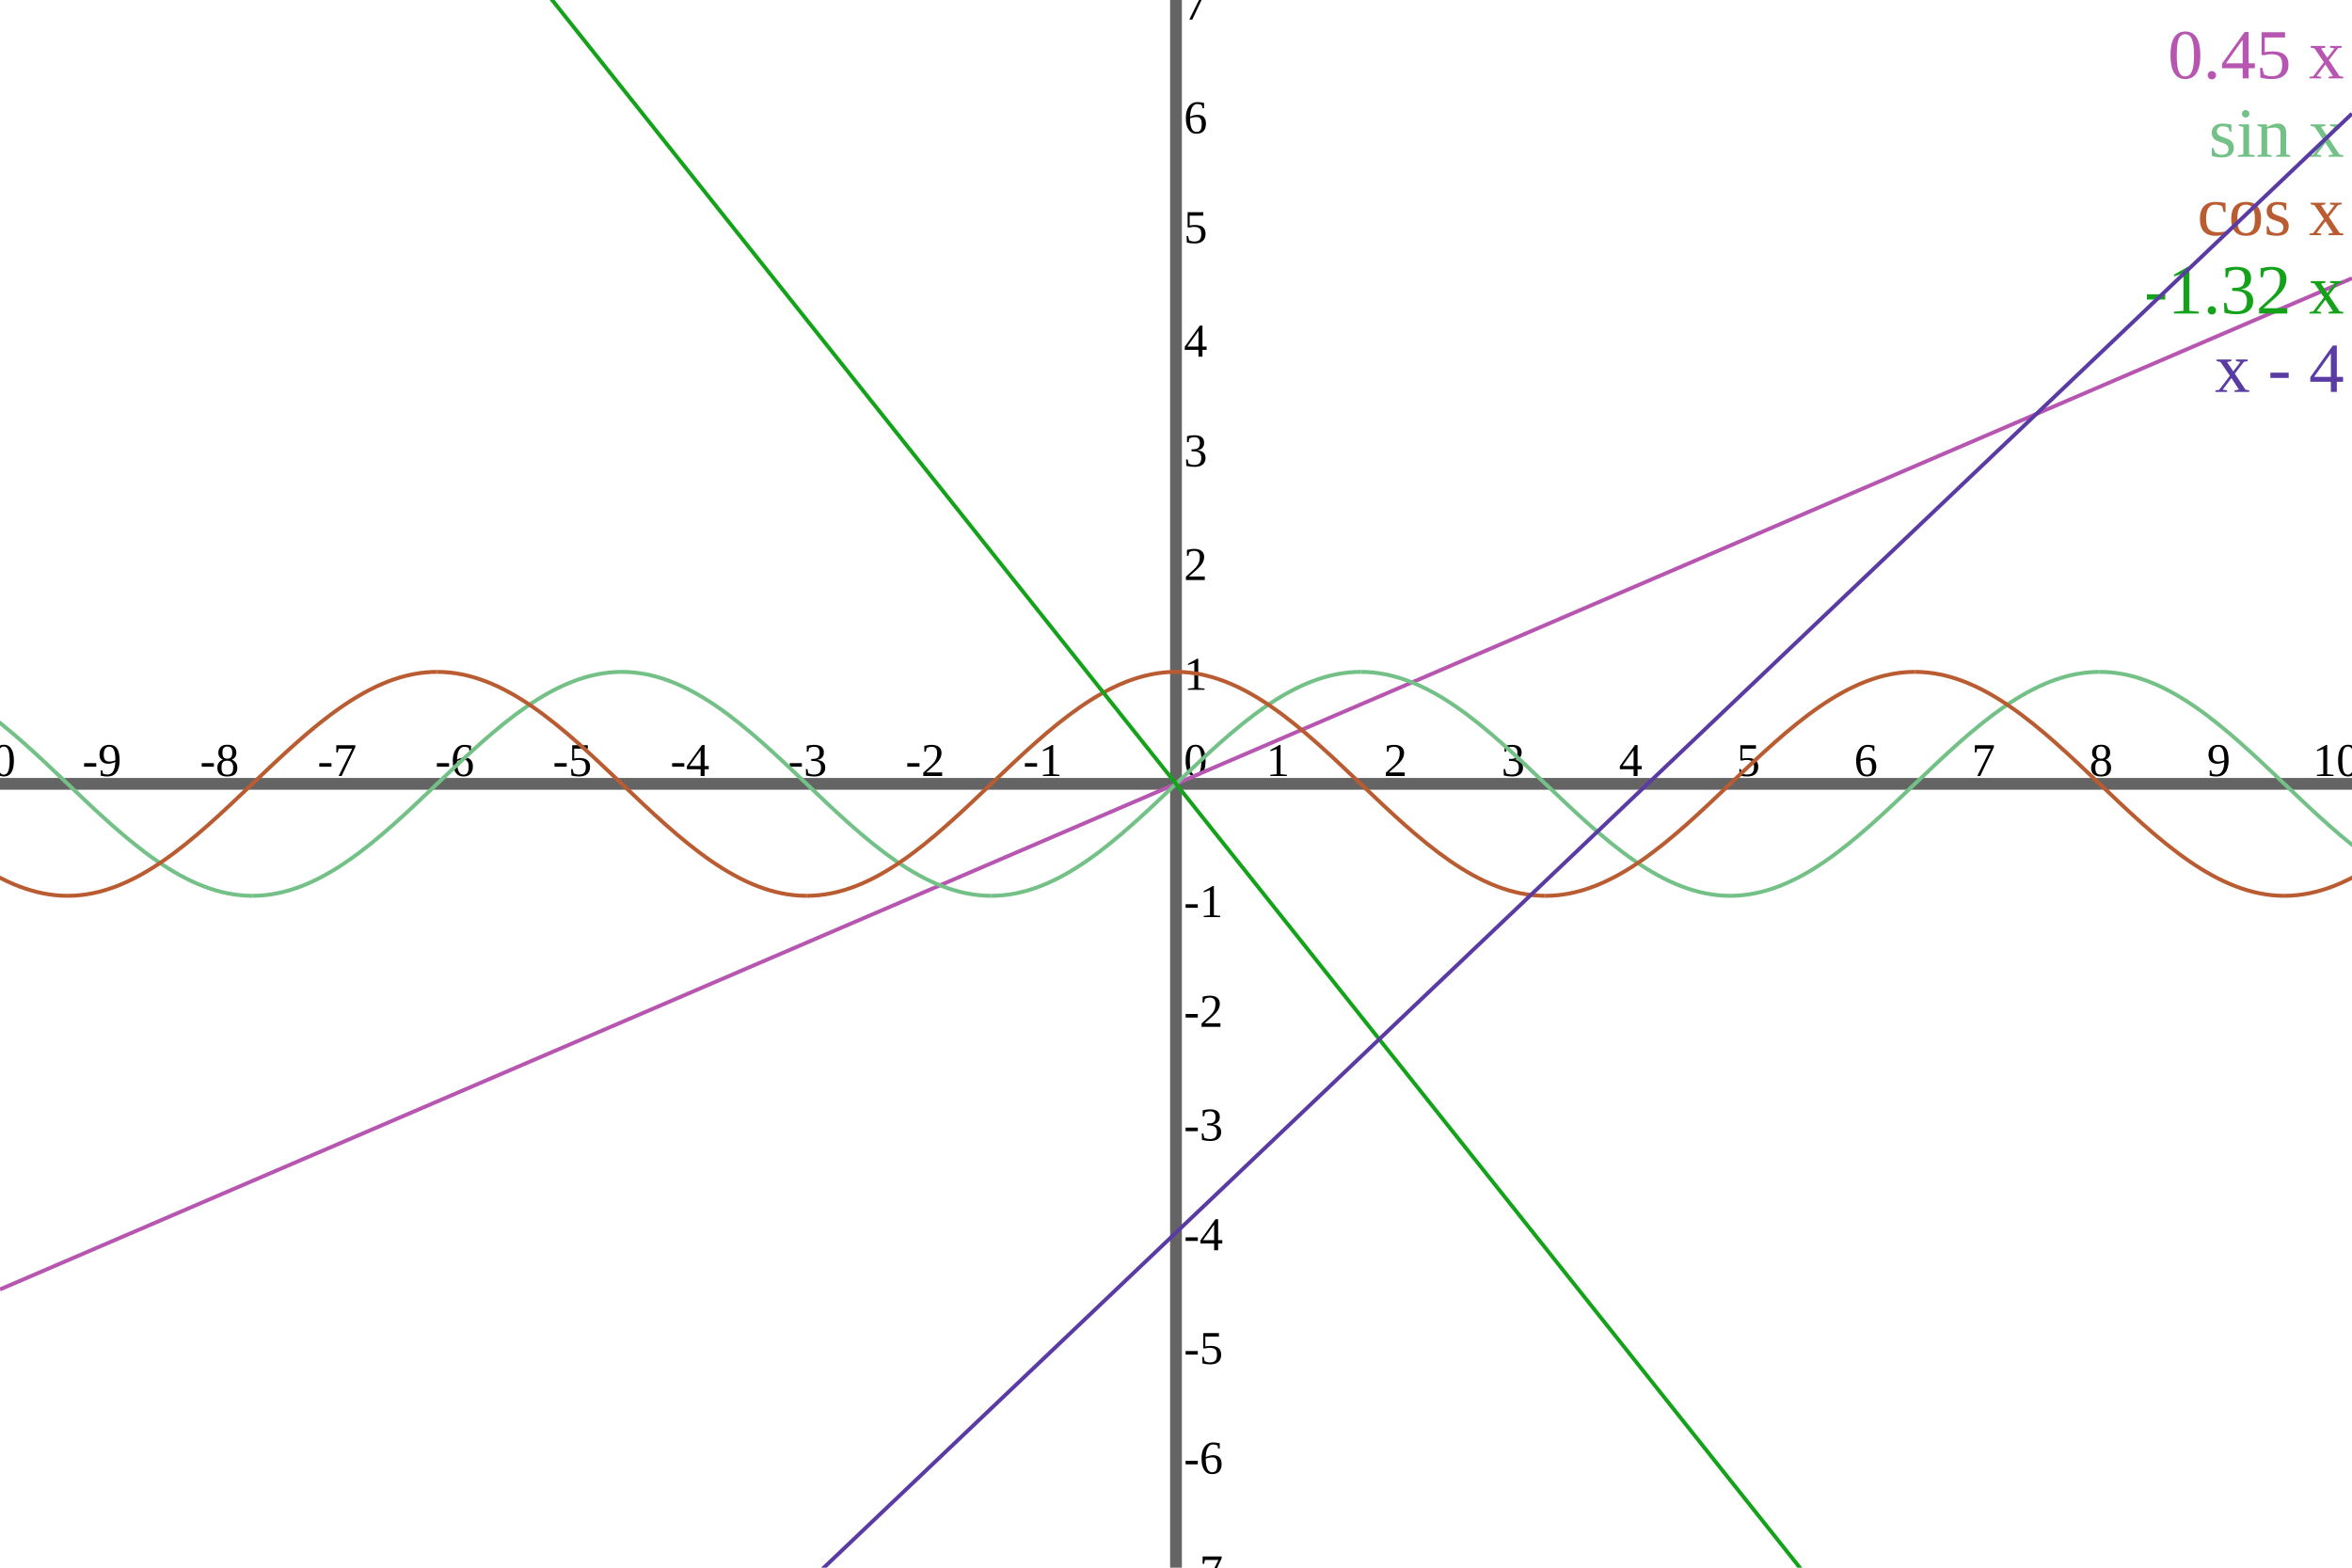
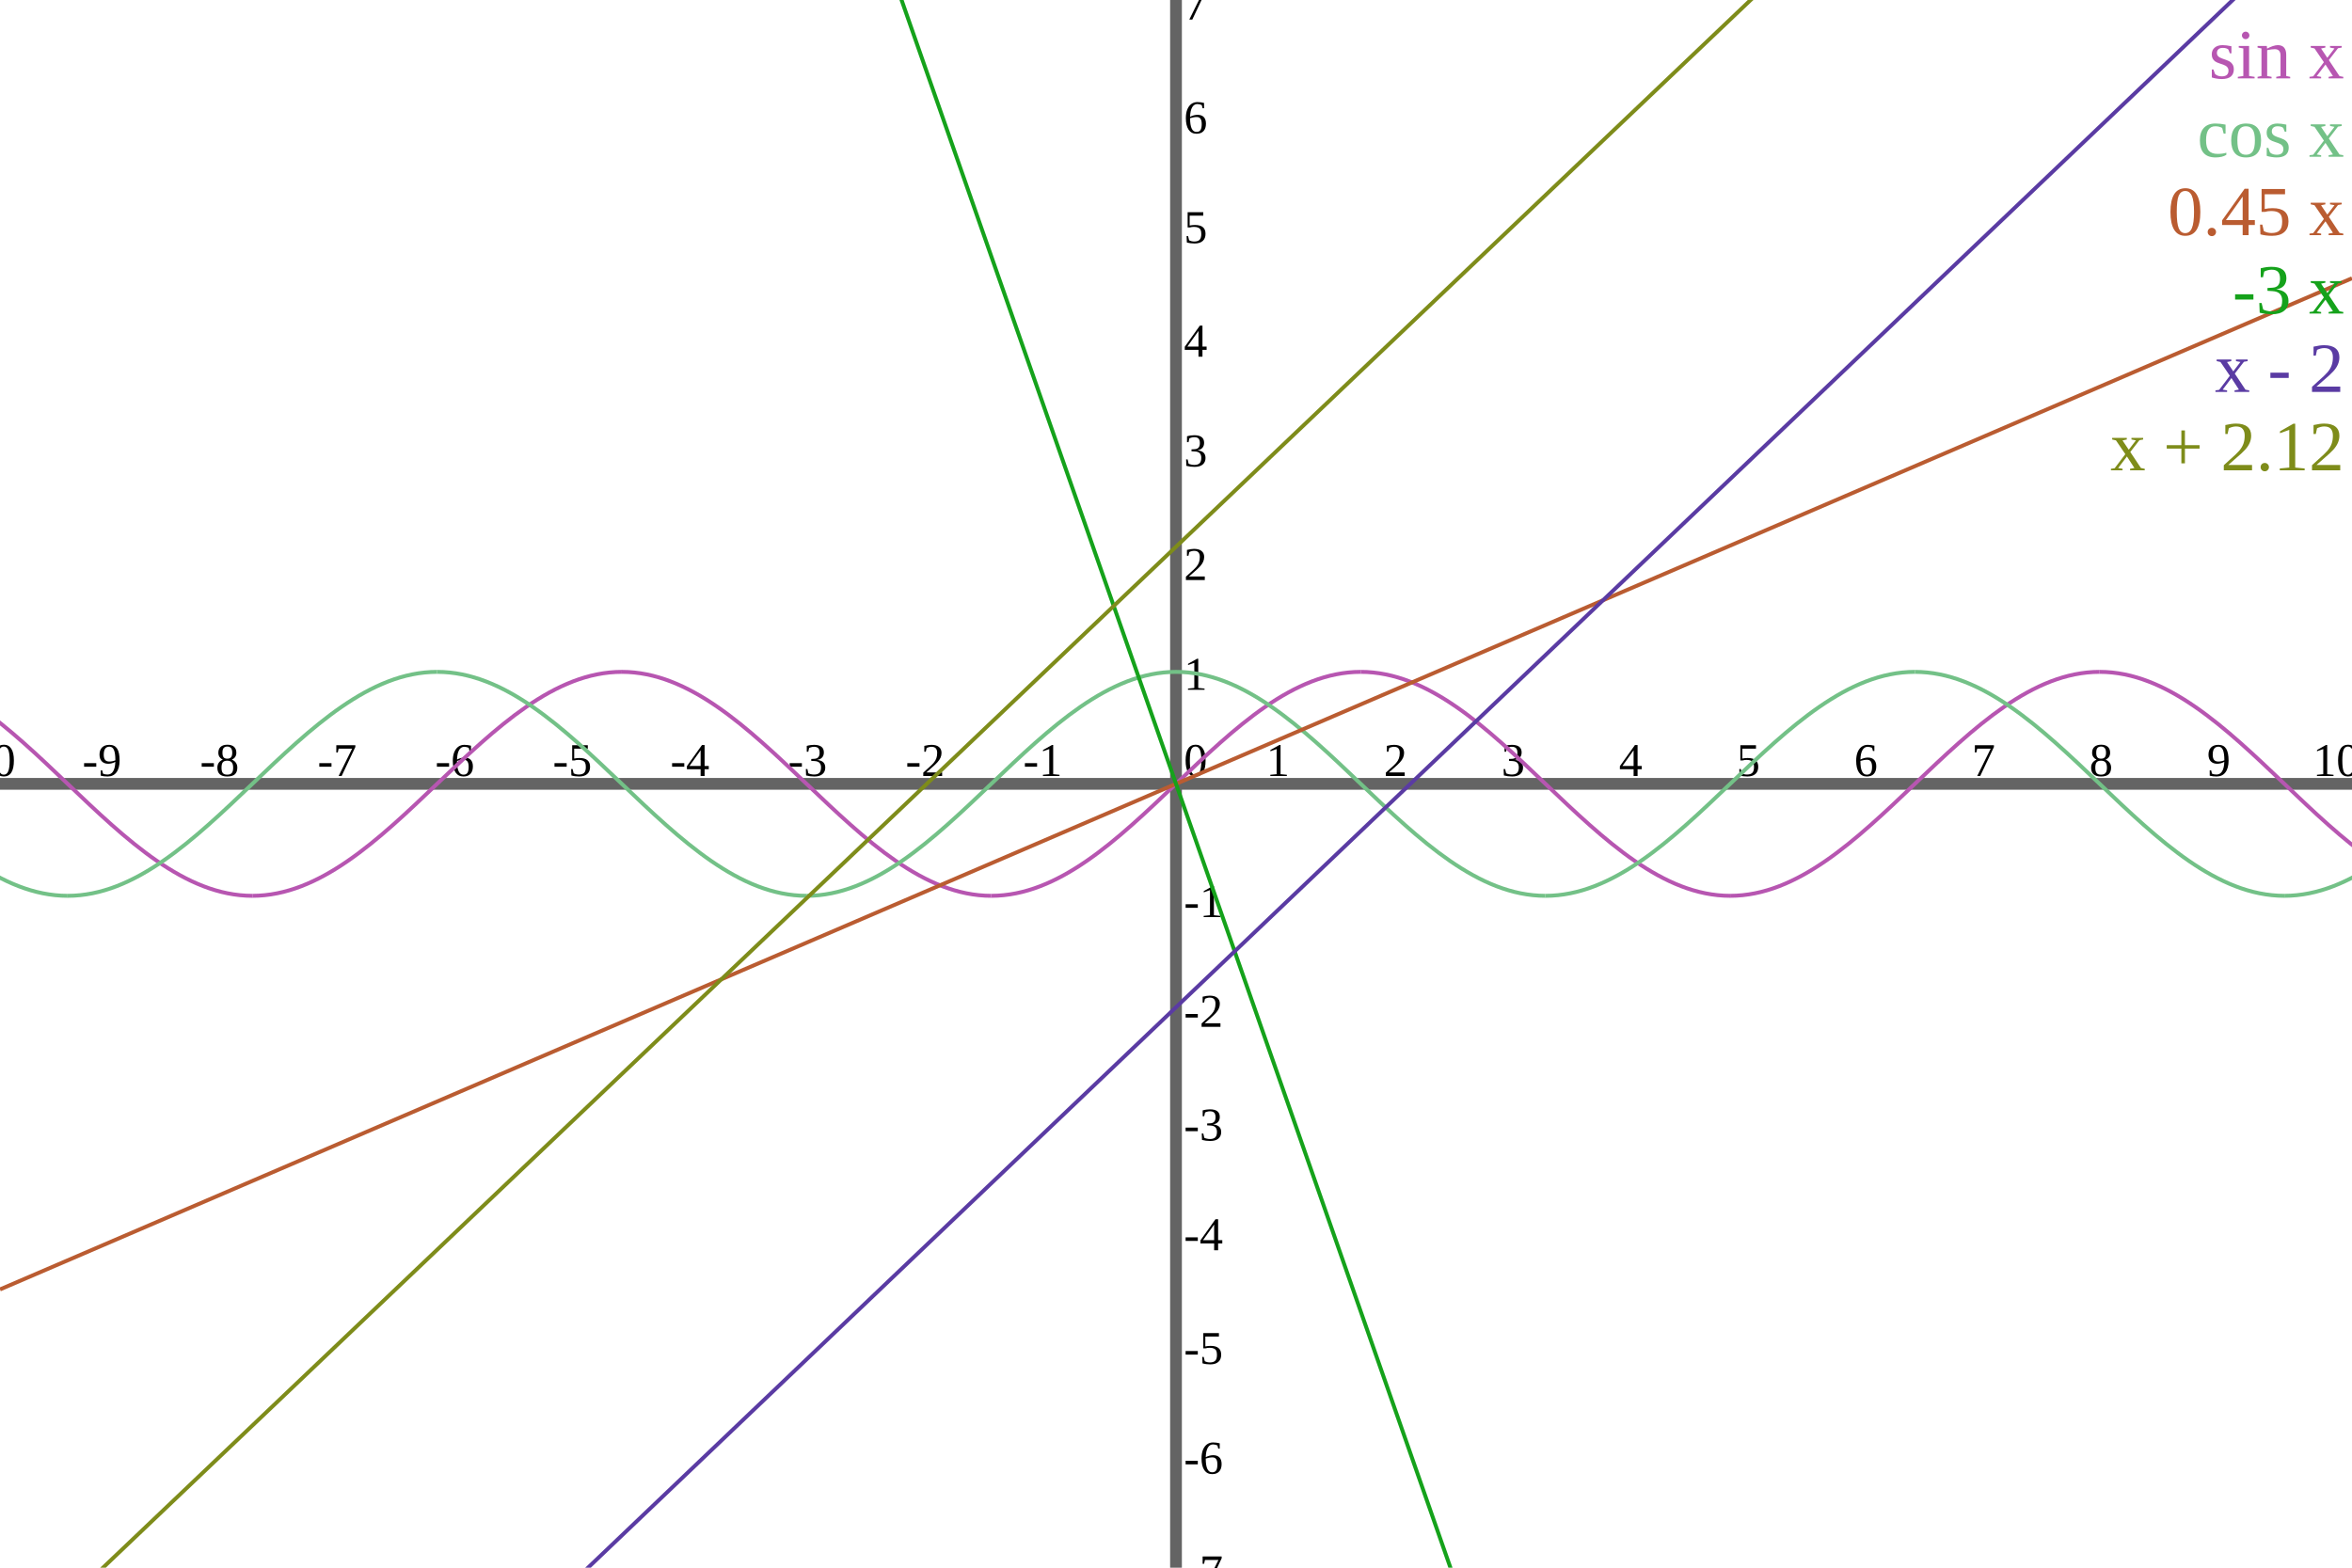
<svg xmlns="http://www.w3.org/2000/svg" width="600" height="400">
  <line x1="0" y1="200" x2="600" y2="200" stroke="rgb(100, 100, 100)" stroke-width="3" />
  <line x1="300" y1="0" x2="300" y2="400" stroke="rgb(100, 100, 100)" stroke-width="3" />
  <text x="-4" y="198" text-anchor="middle" fill="black">-10</text>
  <text x="26" y="198" text-anchor="middle" fill="black">-9</text>
  <text x="56" y="198" text-anchor="middle" fill="black">-8</text>
  <text x="86" y="198" text-anchor="middle" fill="black">-7</text>
  <text x="116" y="198" text-anchor="middle" fill="black">-6</text>
  <text x="146" y="198" text-anchor="middle" fill="black">-5</text>
  <text x="176" y="198" text-anchor="middle" fill="black">-4</text>
  <text x="206" y="198" text-anchor="middle" fill="black">-3</text>
  <text x="236" y="198" text-anchor="middle" fill="black">-2</text>
  <text x="266" y="198" text-anchor="middle" fill="black">-1</text>
  <text x="326" y="198" text-anchor="middle" fill="black">1</text>
  <text x="356" y="198" text-anchor="middle" fill="black">2</text>
  <text x="386" y="198" text-anchor="middle" fill="black">3</text>
  <text x="416" y="198" text-anchor="middle" fill="black">4</text>
  <text x="446" y="198" text-anchor="middle" fill="black">5</text>
  <text x="476" y="198" text-anchor="middle" fill="black">6</text>
  <text x="506" y="198" text-anchor="middle" fill="black">7</text>
  <text x="536" y="198" text-anchor="middle" fill="black">8</text>
  <text x="566" y="198" text-anchor="middle" fill="black">9</text>
  <text x="596" y="198" text-anchor="middle" fill="black">10</text>
  <text x="302" y="405" fill="black">-7</text>
  <text x="302" y="376" fill="black">-6</text>
  <text x="302" y="348" fill="black">-5</text>
  <text x="302" y="319" fill="black">-4</text>
  <text x="302" y="291" fill="black">-3</text>
  <text x="302" y="262" fill="black">-2</text>
  <text x="302" y="234" fill="black">-1</text>
  <text x="302" y="176" fill="black">1</text>
  <text x="302" y="148" fill="black">2</text>
  <text x="302" y="119" fill="black">3</text>
  <text x="302" y="91" fill="black">4</text>
  <text x="302" y="62" fill="black">5</text>
  <text x="302" y="34" fill="black">6</text>
  <text x="302" y="5" fill="black">7</text>
  <text x="302" y="198" fill="black">0</text>
  <defs>
    <clipPath id="myClip">
      <rect x="0" y="0" width="600" height="400" />
    </clipPath>
  </defs>
-   <text x="598" y="20" text-anchor="end" font-size="18" fill="rgb(183, 86, 177)">0.45 x</text>
-   <line clip-path="url(#myClip)" x1="0" y1="329" x2="600" y2="71" fill="transparent" stroke="rgb(183, 86, 177)" stroke-width="1" />
-   <text x="598" y="40" text-anchor="end" font-size="18" fill="rgb(115, 193, 135)">sin x</text>
-   <path clip-path="url(#myClip)" d="M -29.867 171.429 C 4.459,171.429 30.054,228.571 64.381,228.571" fill="transparent" stroke="rgb(115, 193, 135)" stroke-width="1" />
-   <path clip-path="url(#myClip)" d="M 64.381 228.571 C 98.707,228.571 124.302,171.429 158.628,171.429" fill="transparent" stroke="rgb(115, 193, 135)" stroke-width="1" />
-   <path clip-path="url(#myClip)" d="M 158.628 171.429 C 192.955,171.429 218.55,228.571 252.876,228.571" fill="transparent" stroke="rgb(115, 193, 135)" stroke-width="1" />
-   <path clip-path="url(#myClip)" d="M 252.876 228.571 C 287.202,228.571 312.798,171.429 347.124,171.429" fill="transparent" stroke="rgb(115, 193, 135)" stroke-width="1" />
-   <path clip-path="url(#myClip)" d="M 347.124 171.429 C 381.45,171.429 407.045,228.571 441.372,228.571" fill="transparent" stroke="rgb(115, 193, 135)" stroke-width="1" />
-   <path clip-path="url(#myClip)" d="M 441.372 228.571 C 475.698,228.571 501.293,171.429 535.619,171.429" fill="transparent" stroke="rgb(115, 193, 135)" stroke-width="1" />
-   <path clip-path="url(#myClip)" d="M 535.619 171.429 C 569.946,171.429 595.541,228.571 629.867,228.571" fill="transparent" stroke="rgb(115, 193, 135)" stroke-width="1" />
-   <text x="598" y="60" text-anchor="end" font-size="18" fill="rgb(186, 92, 49)">cos x</text>
-   <path clip-path="url(#myClip)" d="M -76.991 171.429 C -42.665,171.429 -17.07,228.571 17.257,228.571" fill="transparent" stroke="rgb(186, 92, 49)" stroke-width="1" />
-   <path clip-path="url(#myClip)" d="M 17.257 228.571 C 51.583,228.571 77.178,171.429 111.504,171.429" fill="transparent" stroke="rgb(186, 92, 49)" stroke-width="1" />
-   <path clip-path="url(#myClip)" d="M 111.504 171.429 C 145.831,171.429 171.426,228.571 205.752,228.571" fill="transparent" stroke="rgb(186, 92, 49)" stroke-width="1" />
-   <path clip-path="url(#myClip)" d="M 205.752 228.571 C 240.078,228.571 265.674,171.429 300,171.429" fill="transparent" stroke="rgb(186, 92, 49)" stroke-width="1" />
-   <path clip-path="url(#myClip)" d="M 300 171.429 C 334.326,171.429 359.922,228.571 394.248,228.571" fill="transparent" stroke="rgb(186, 92, 49)" stroke-width="1" />
-   <path clip-path="url(#myClip)" d="M 394.248 228.571 C 428.574,228.571 454.169,171.429 488.496,171.429" fill="transparent" stroke="rgb(186, 92, 49)" stroke-width="1" />
-   <path clip-path="url(#myClip)" d="M 488.496 171.429 C 522.822,171.429 548.417,228.571 582.743,228.571" fill="transparent" stroke="rgb(186, 92, 49)" stroke-width="1" />
-   <path clip-path="url(#myClip)" d="M 582.743 228.571 C 617.07,228.571 642.665,171.429 676.991,171.429" fill="transparent" stroke="rgb(186, 92, 49)" stroke-width="1" />
-   <text x="598" y="80" text-anchor="end" font-size="18" fill="rgb(21, 162, 27)">-1.32 x</text>
-   <line clip-path="url(#myClip)" x1="0" y1="-177" x2="600" y2="577" fill="transparent" stroke="rgb(21, 162, 27)" stroke-width="1" />
-   <text x="598" y="100" text-anchor="end" font-size="18" fill="rgb(90, 59, 163)">x - 4</text>
-   <line clip-path="url(#myClip)" x1="0" y1="600" x2="600" y2="29" fill="transparent" stroke="rgb(90, 59, 163)" stroke-width="1" />
+   <text x="598" y="20" text-anchor="end" font-size="18" fill="rgb(183, 86, 177)">sin x</text>
+   <path clip-path="url(#myClip)" d="M -29.867 171.429 C 4.459,171.429 30.054,228.571 64.381,228.571" fill="transparent" stroke="rgb(183, 86, 177)" stroke-width="1" />
+   <path clip-path="url(#myClip)" d="M 64.381 228.571 C 98.707,228.571 124.302,171.429 158.628,171.429" fill="transparent" stroke="rgb(183, 86, 177)" stroke-width="1" />
+   <path clip-path="url(#myClip)" d="M 158.628 171.429 C 192.955,171.429 218.55,228.571 252.876,228.571" fill="transparent" stroke="rgb(183, 86, 177)" stroke-width="1" />
+   <path clip-path="url(#myClip)" d="M 252.876 228.571 C 287.202,228.571 312.798,171.429 347.124,171.429" fill="transparent" stroke="rgb(183, 86, 177)" stroke-width="1" />
+   <path clip-path="url(#myClip)" d="M 347.124 171.429 C 381.45,171.429 407.045,228.571 441.372,228.571" fill="transparent" stroke="rgb(183, 86, 177)" stroke-width="1" />
+   <path clip-path="url(#myClip)" d="M 441.372 228.571 C 475.698,228.571 501.293,171.429 535.619,171.429" fill="transparent" stroke="rgb(183, 86, 177)" stroke-width="1" />
+   <path clip-path="url(#myClip)" d="M 535.619 171.429 C 569.946,171.429 595.541,228.571 629.867,228.571" fill="transparent" stroke="rgb(183, 86, 177)" stroke-width="1" />
+   <text x="598" y="40" text-anchor="end" font-size="18" fill="rgb(115, 193, 135)">cos x</text>
+   <path clip-path="url(#myClip)" d="M -76.991 171.429 C -42.665,171.429 -17.07,228.571 17.257,228.571" fill="transparent" stroke="rgb(115, 193, 135)" stroke-width="1" />
+   <path clip-path="url(#myClip)" d="M 17.257 228.571 C 51.583,228.571 77.178,171.429 111.504,171.429" fill="transparent" stroke="rgb(115, 193, 135)" stroke-width="1" />
+   <path clip-path="url(#myClip)" d="M 111.504 171.429 C 145.831,171.429 171.426,228.571 205.752,228.571" fill="transparent" stroke="rgb(115, 193, 135)" stroke-width="1" />
+   <path clip-path="url(#myClip)" d="M 205.752 228.571 C 240.078,228.571 265.674,171.429 300,171.429" fill="transparent" stroke="rgb(115, 193, 135)" stroke-width="1" />
+   <path clip-path="url(#myClip)" d="M 300 171.429 C 334.326,171.429 359.922,228.571 394.248,228.571" fill="transparent" stroke="rgb(115, 193, 135)" stroke-width="1" />
+   <path clip-path="url(#myClip)" d="M 394.248 228.571 C 428.574,228.571 454.169,171.429 488.496,171.429" fill="transparent" stroke="rgb(115, 193, 135)" stroke-width="1" />
+   <path clip-path="url(#myClip)" d="M 488.496 171.429 C 522.822,171.429 548.417,228.571 582.743,228.571" fill="transparent" stroke="rgb(115, 193, 135)" stroke-width="1" />
+   <path clip-path="url(#myClip)" d="M 582.743 228.571 C 617.07,228.571 642.665,171.429 676.991,171.429" fill="transparent" stroke="rgb(115, 193, 135)" stroke-width="1" />
+   <text x="598" y="60" text-anchor="end" font-size="18" fill="rgb(186, 92, 49)">0.45 x</text>
+   <line clip-path="url(#myClip)" x1="0" y1="329" x2="600" y2="71" fill="transparent" stroke="rgb(186, 92, 49)" stroke-width="1" />
+   <text x="598" y="80" text-anchor="end" font-size="18" fill="rgb(21, 162, 27)">-3 x</text>
+   <line clip-path="url(#myClip)" x1="0" y1="-657" x2="600" y2="1057" fill="transparent" stroke="rgb(21, 162, 27)" stroke-width="1" />
+   <text x="598" y="100" text-anchor="end" font-size="18" fill="rgb(90, 59, 163)">x - 2</text>
+   <line clip-path="url(#myClip)" x1="0" y1="543" x2="600" y2="-29" fill="transparent" stroke="rgb(90, 59, 163)" stroke-width="1" />
+   <text x="598" y="120" text-anchor="end" font-size="18" fill="rgb(126, 140, 26)">x + 2.12</text>
+   <line clip-path="url(#myClip)" x1="0" y1="425" x2="600" y2="-146" fill="transparent" stroke="rgb(126, 140, 26)" stroke-width="1" />
</svg>
